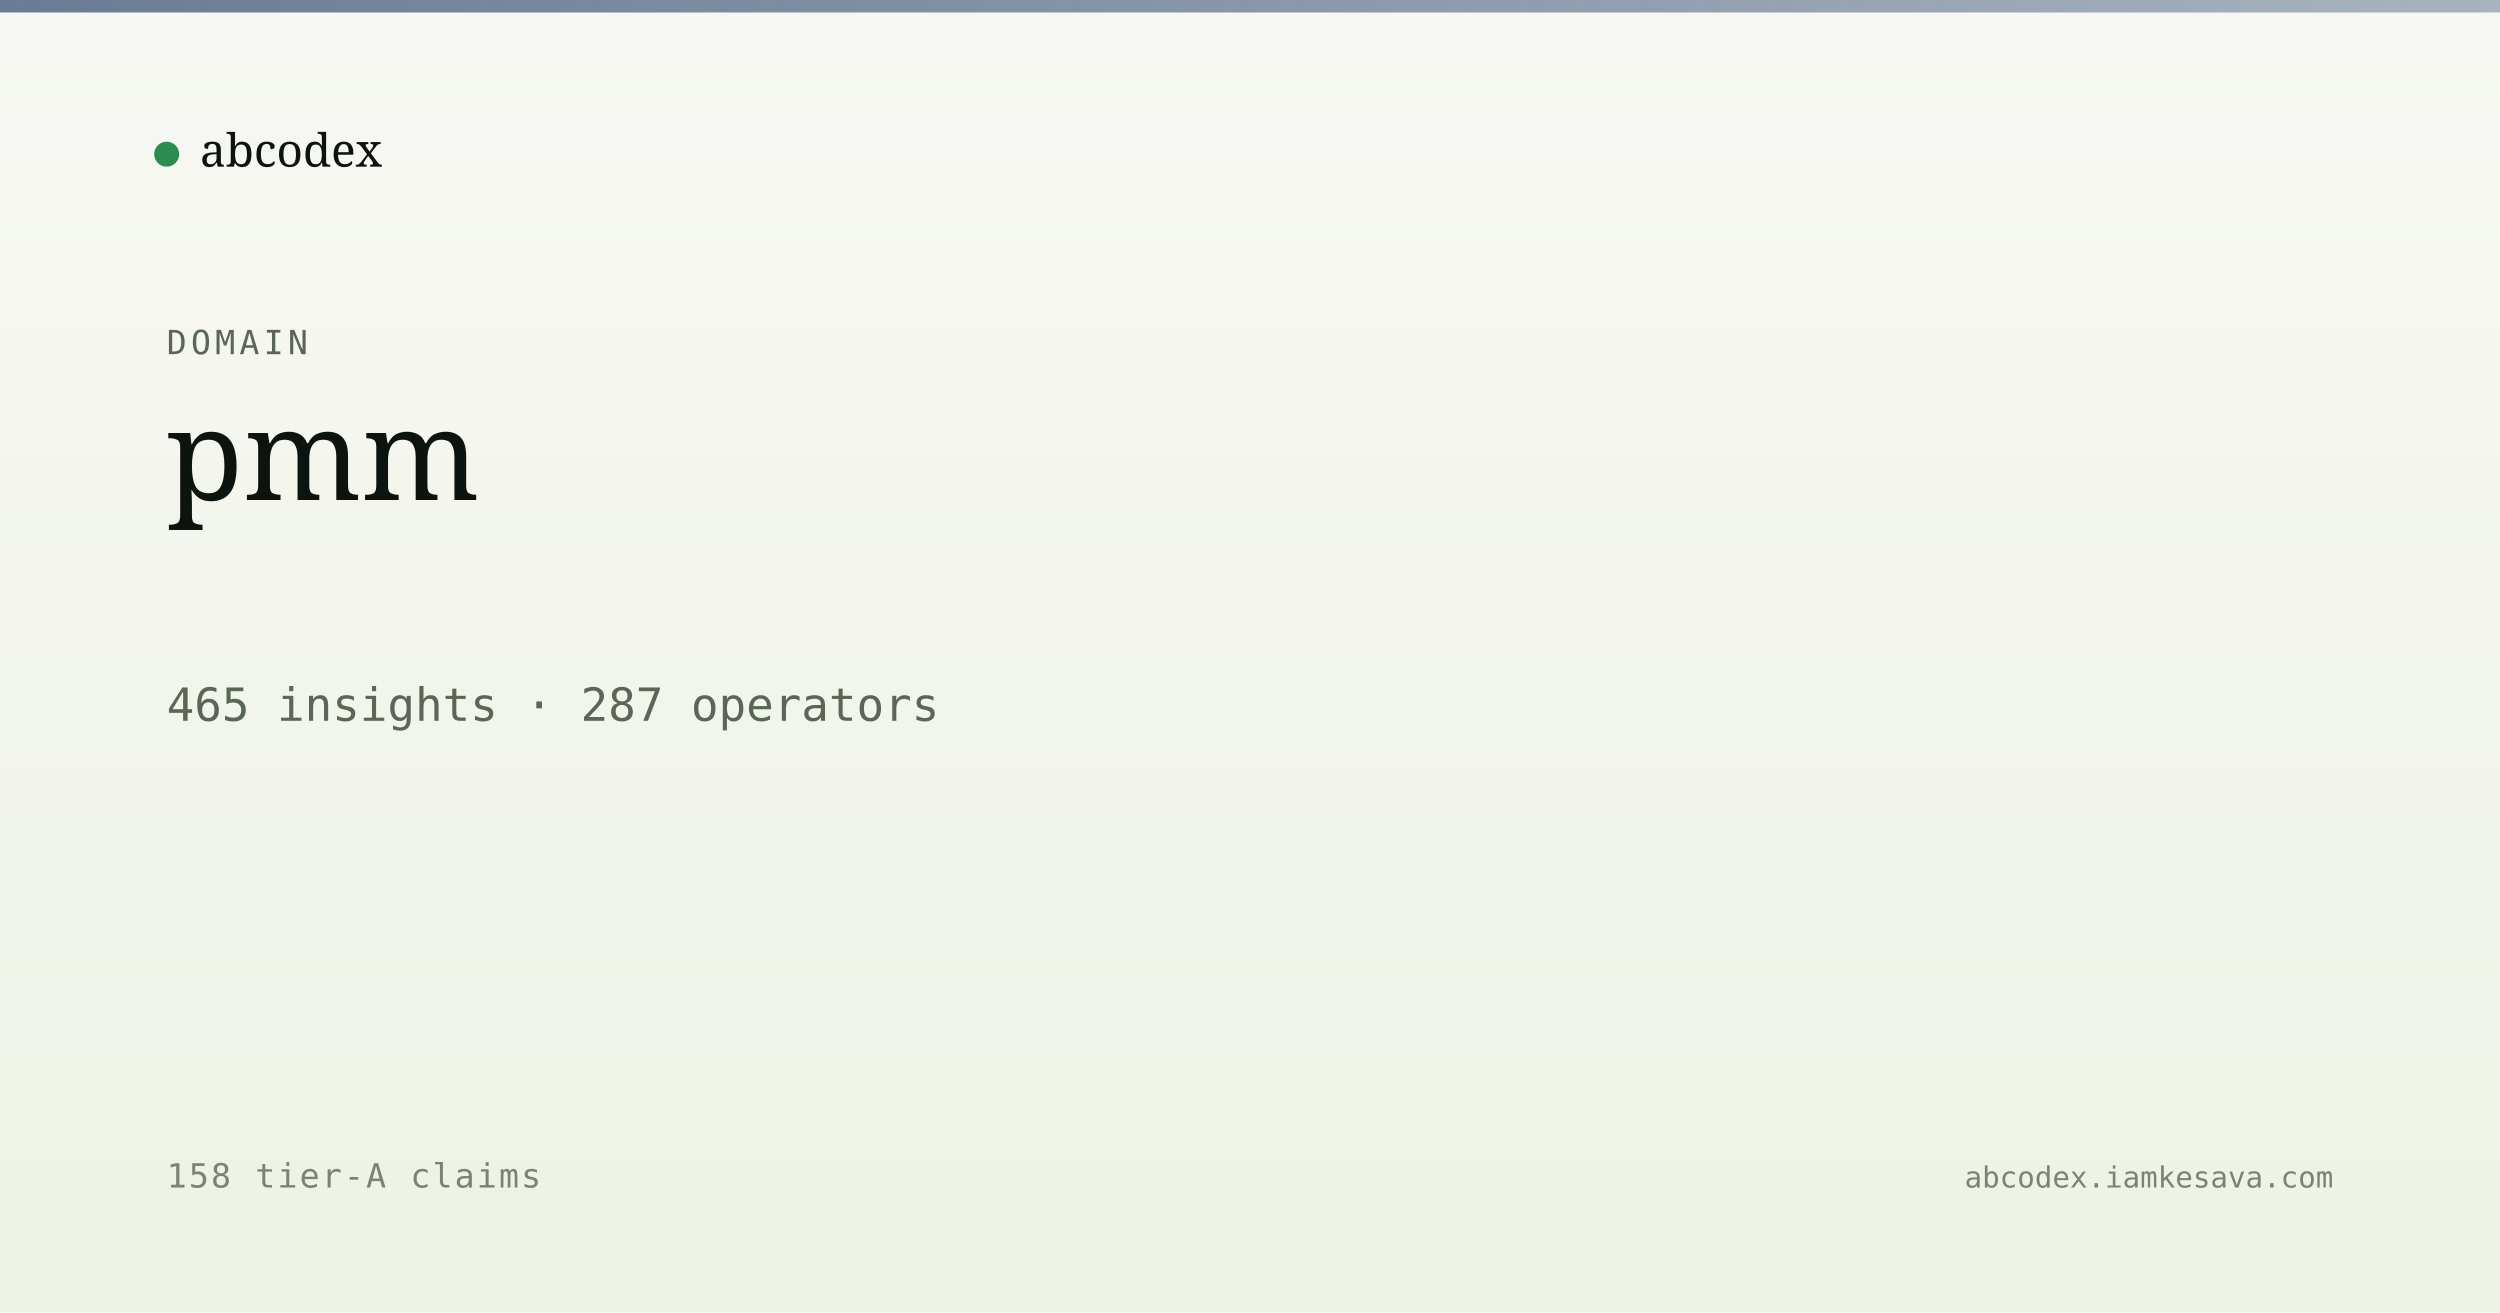
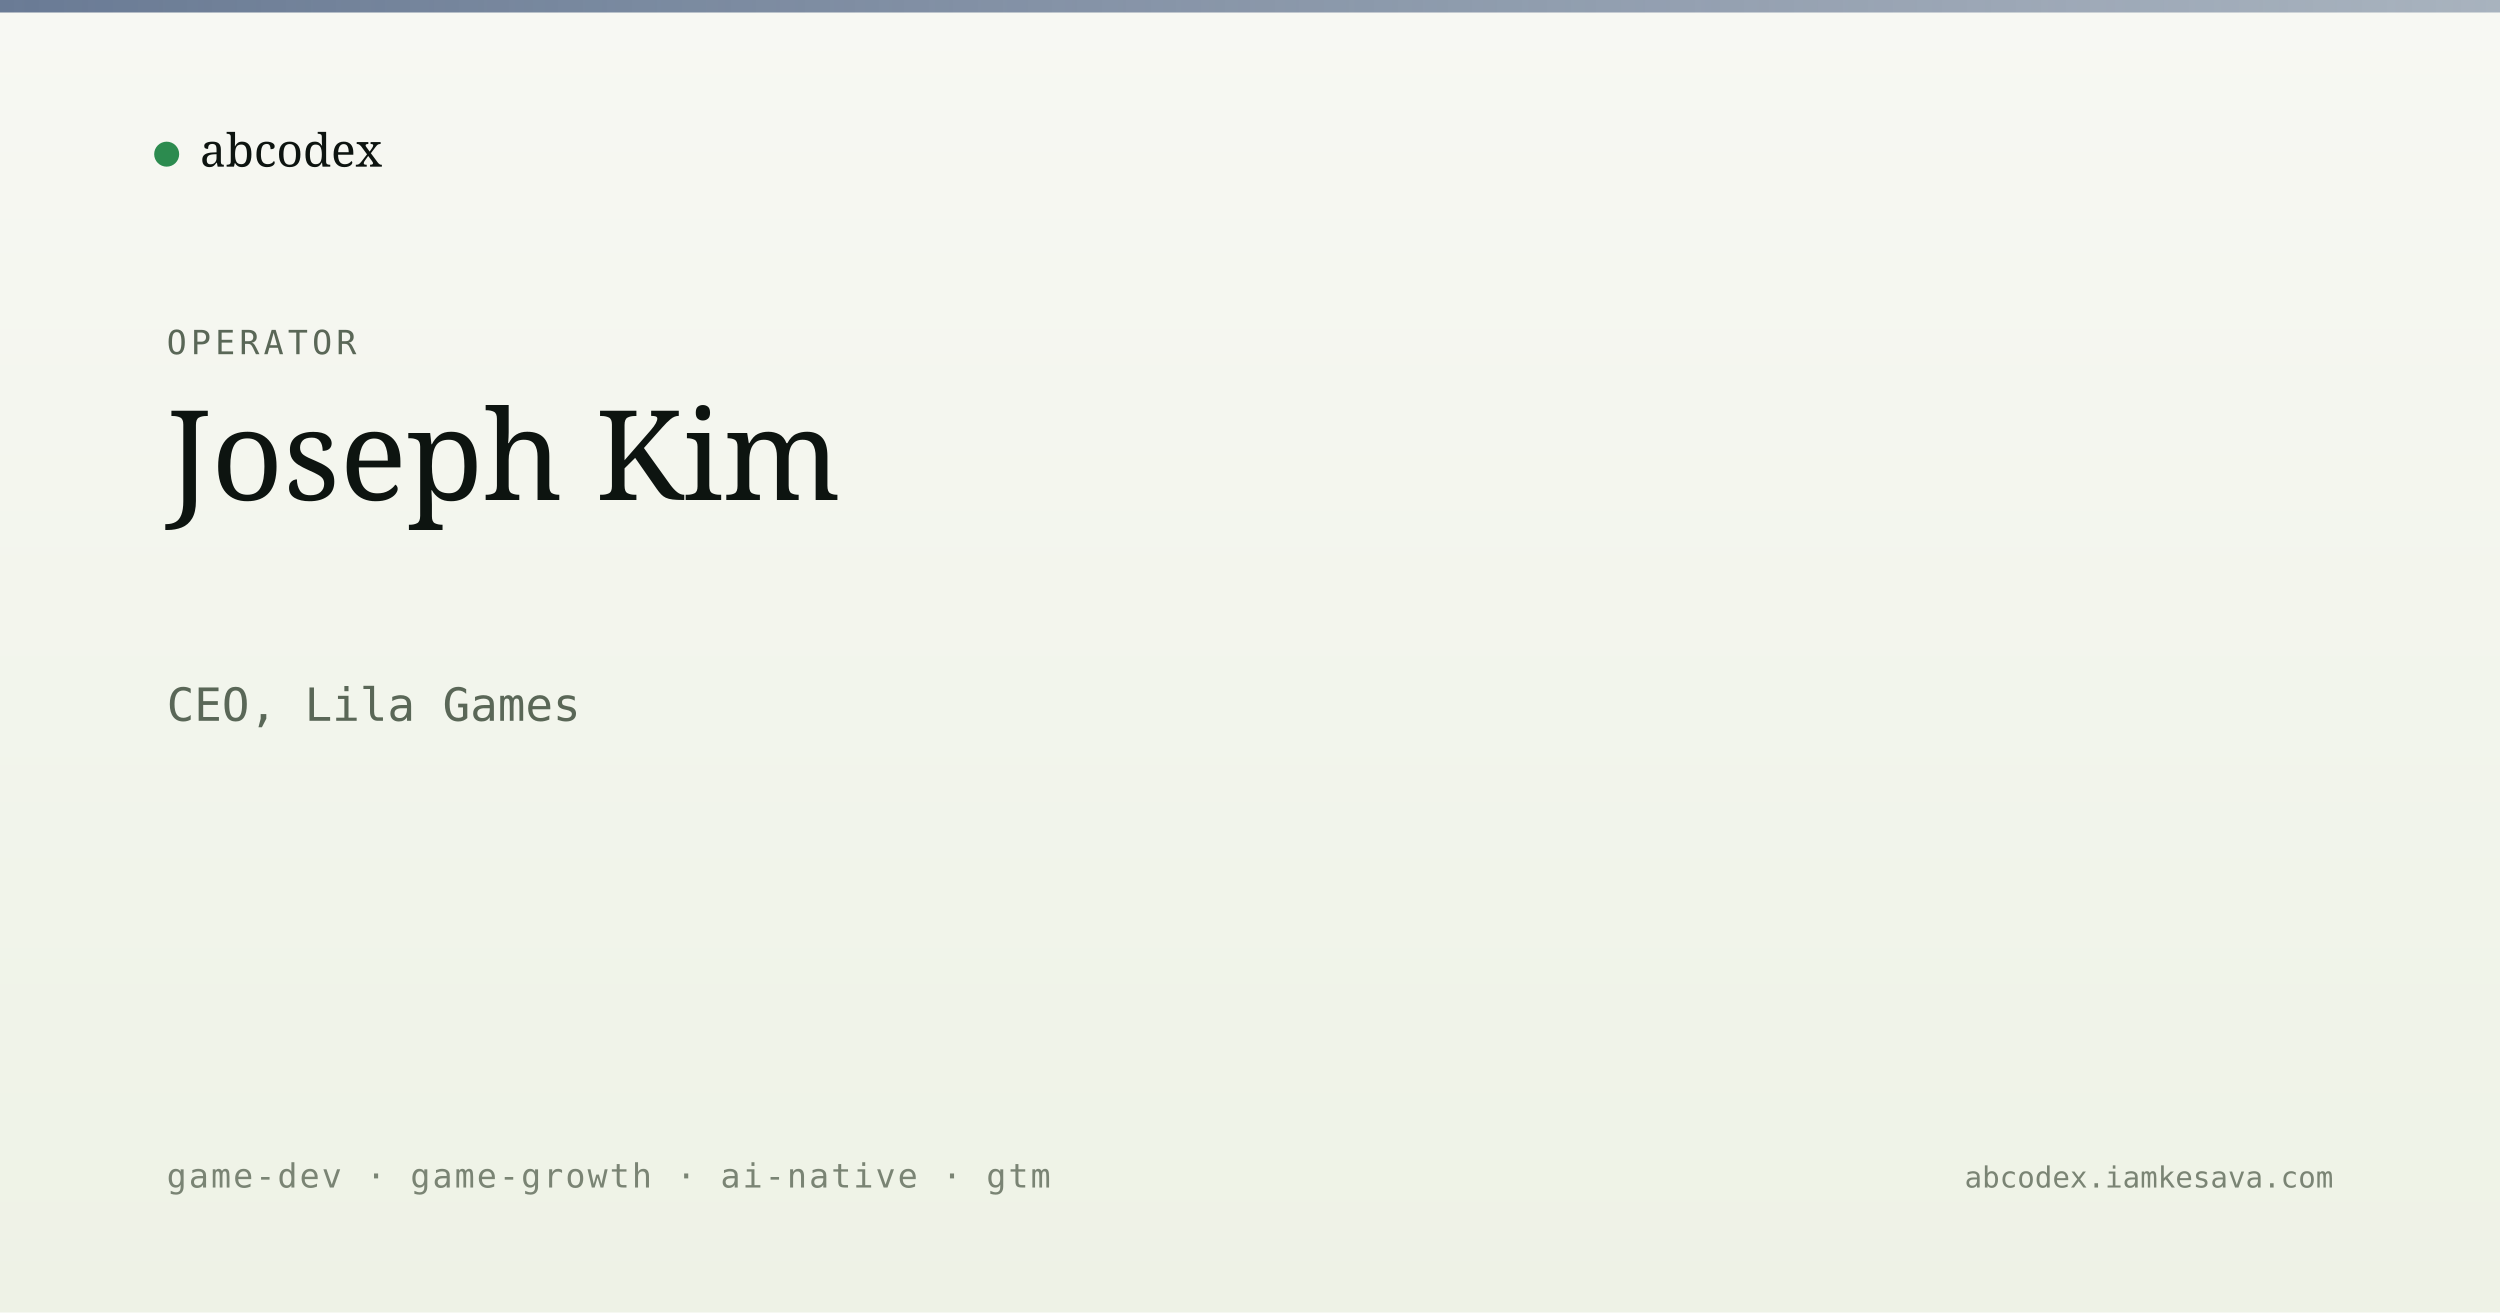
<svg xmlns="http://www.w3.org/2000/svg" viewBox="0 0 1200 630" width="1200" height="630">
  <defs>
    <linearGradient id="bg" x1="0" y1="0" x2="0" y2="1">
      <stop offset="0" stop-color="#f7f8f3" />
      <stop offset="1" stop-color="#eef2e6" />
    </linearGradient>
    <linearGradient id="band" x1="0" y1="0" x2="1" y2="0">
      <stop offset="0" stop-color="#5a6d8a" stop-opacity="0.9" />
      <stop offset="1" stop-color="#5a6d8a" stop-opacity="0.5" />
    </linearGradient>
  </defs>
  <rect width="1200" height="630" fill="url(#bg)" />
  <rect x="0" y="0" width="1200" height="6" fill="url(#band)" />
  <g transform="translate(80, 60)">
    <circle cx="0" cy="14" r="6" fill="#2c8b4f" />
    <text x="16" y="20" font-family="Newsreader, serif" font-size="22" fill="#0d1410">abcodex</text>
  </g>
-   <text x="80" y="170" font-family="JetBrains Mono, monospace" font-size="16" fill="#5a6757" letter-spacing="2">DOMAIN</text>
-   <text x="80" y="240" font-family="Newsreader, serif" font-size="60" font-weight="500" fill="#0d1410">pmm</text>
-   <text x="80" y="346" font-family="JetBrains Mono, monospace" font-size="22" fill="#5a6757">465 insights · 287 operators</text>
-   <text x="80" y="570" font-family="JetBrains Mono, monospace" font-size="16" fill="#7a8474" letter-spacing="1">158 tier-A claims</text>
+   <text x="80" y="170" font-family="JetBrains Mono, monospace" font-size="16" fill="#5a6757" letter-spacing="2">OPERATOR</text>
+   <text x="80" y="240" font-family="Newsreader, serif" font-size="60" font-weight="500" fill="#0d1410">Joseph Kim</text>
+   <text x="80" y="346" font-family="JetBrains Mono, monospace" font-size="22" fill="#5a6757">CEO, Lila Games</text>
+   <text x="80" y="570" font-family="JetBrains Mono, monospace" font-size="16" fill="#7a8474" letter-spacing="1">game-dev · game-growth · ai-native · gtm</text>
  <text x="1120" y="570" text-anchor="end" font-family="JetBrains Mono, monospace" font-size="14" fill="#7a8474">abcodex.iamkesava.com</text>
</svg>
